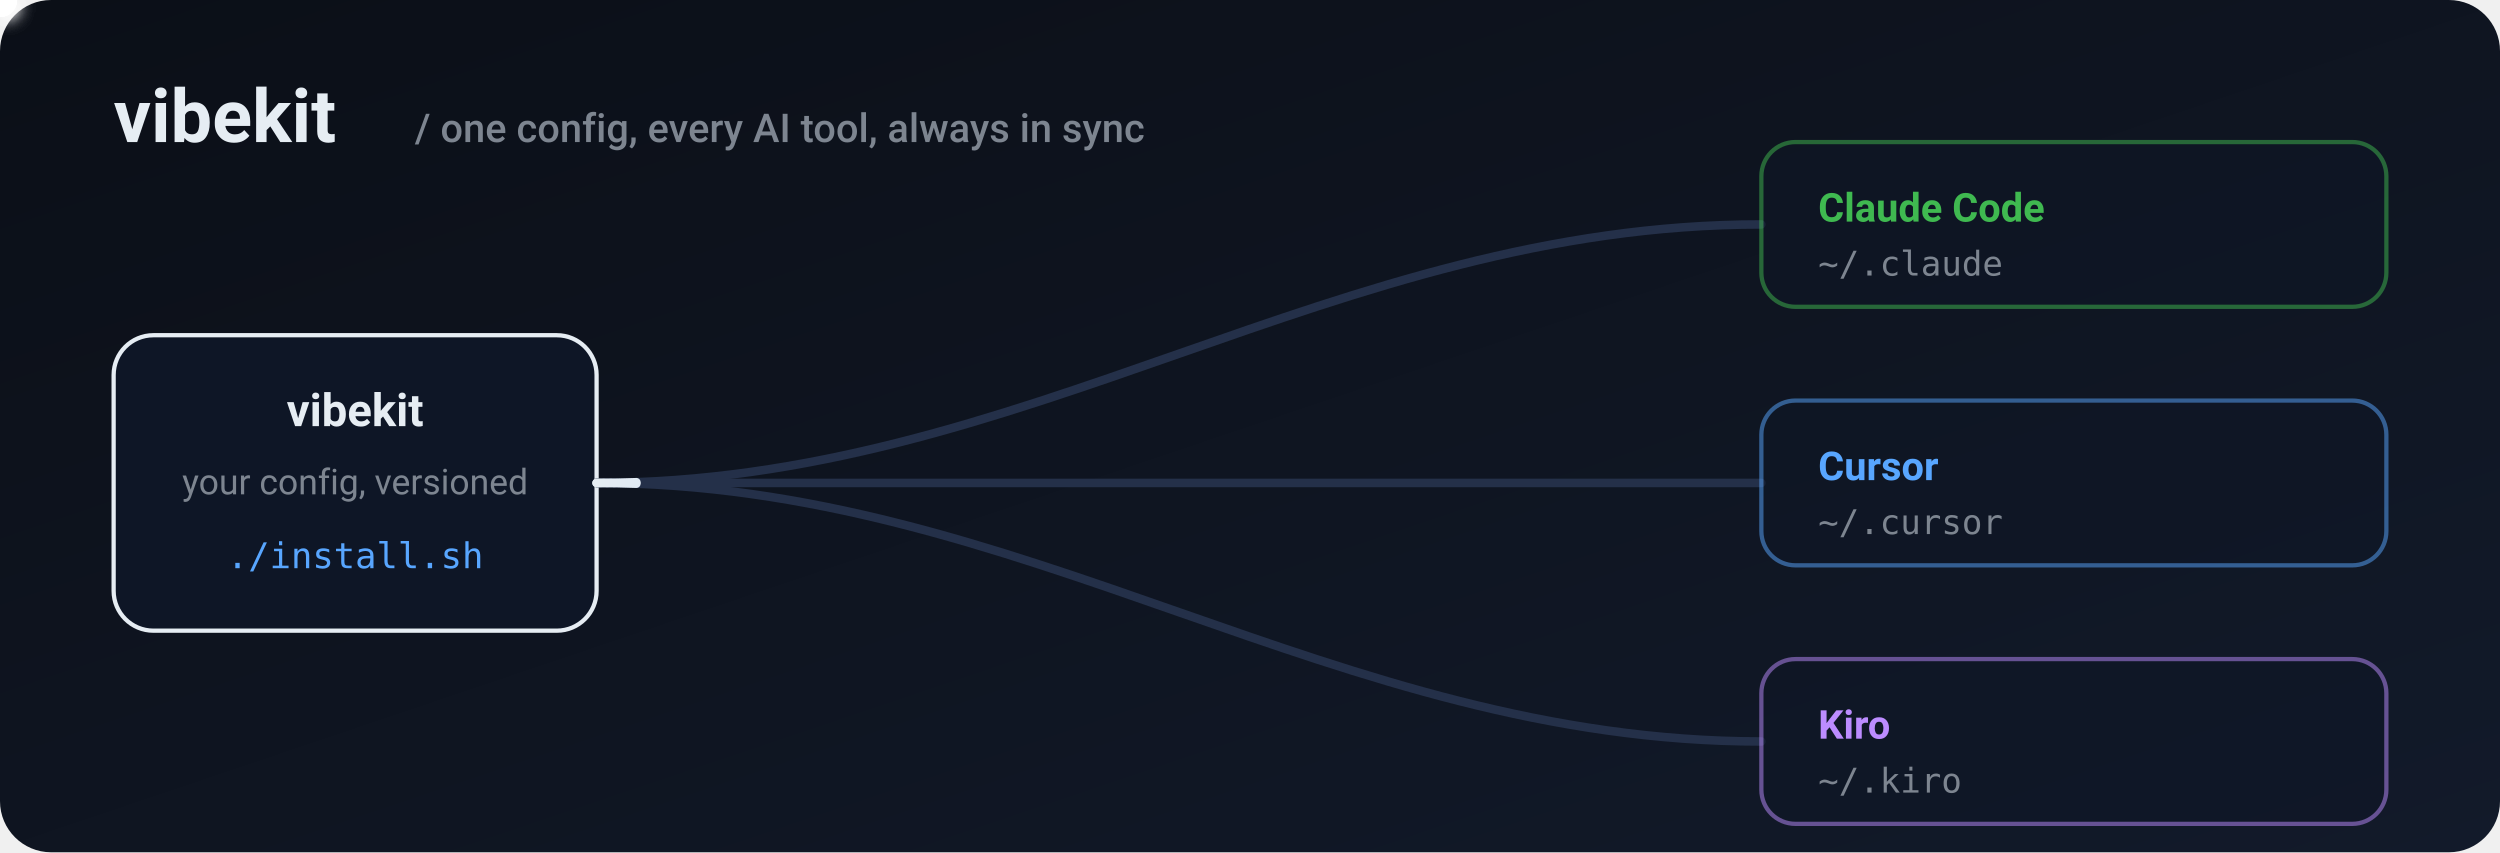
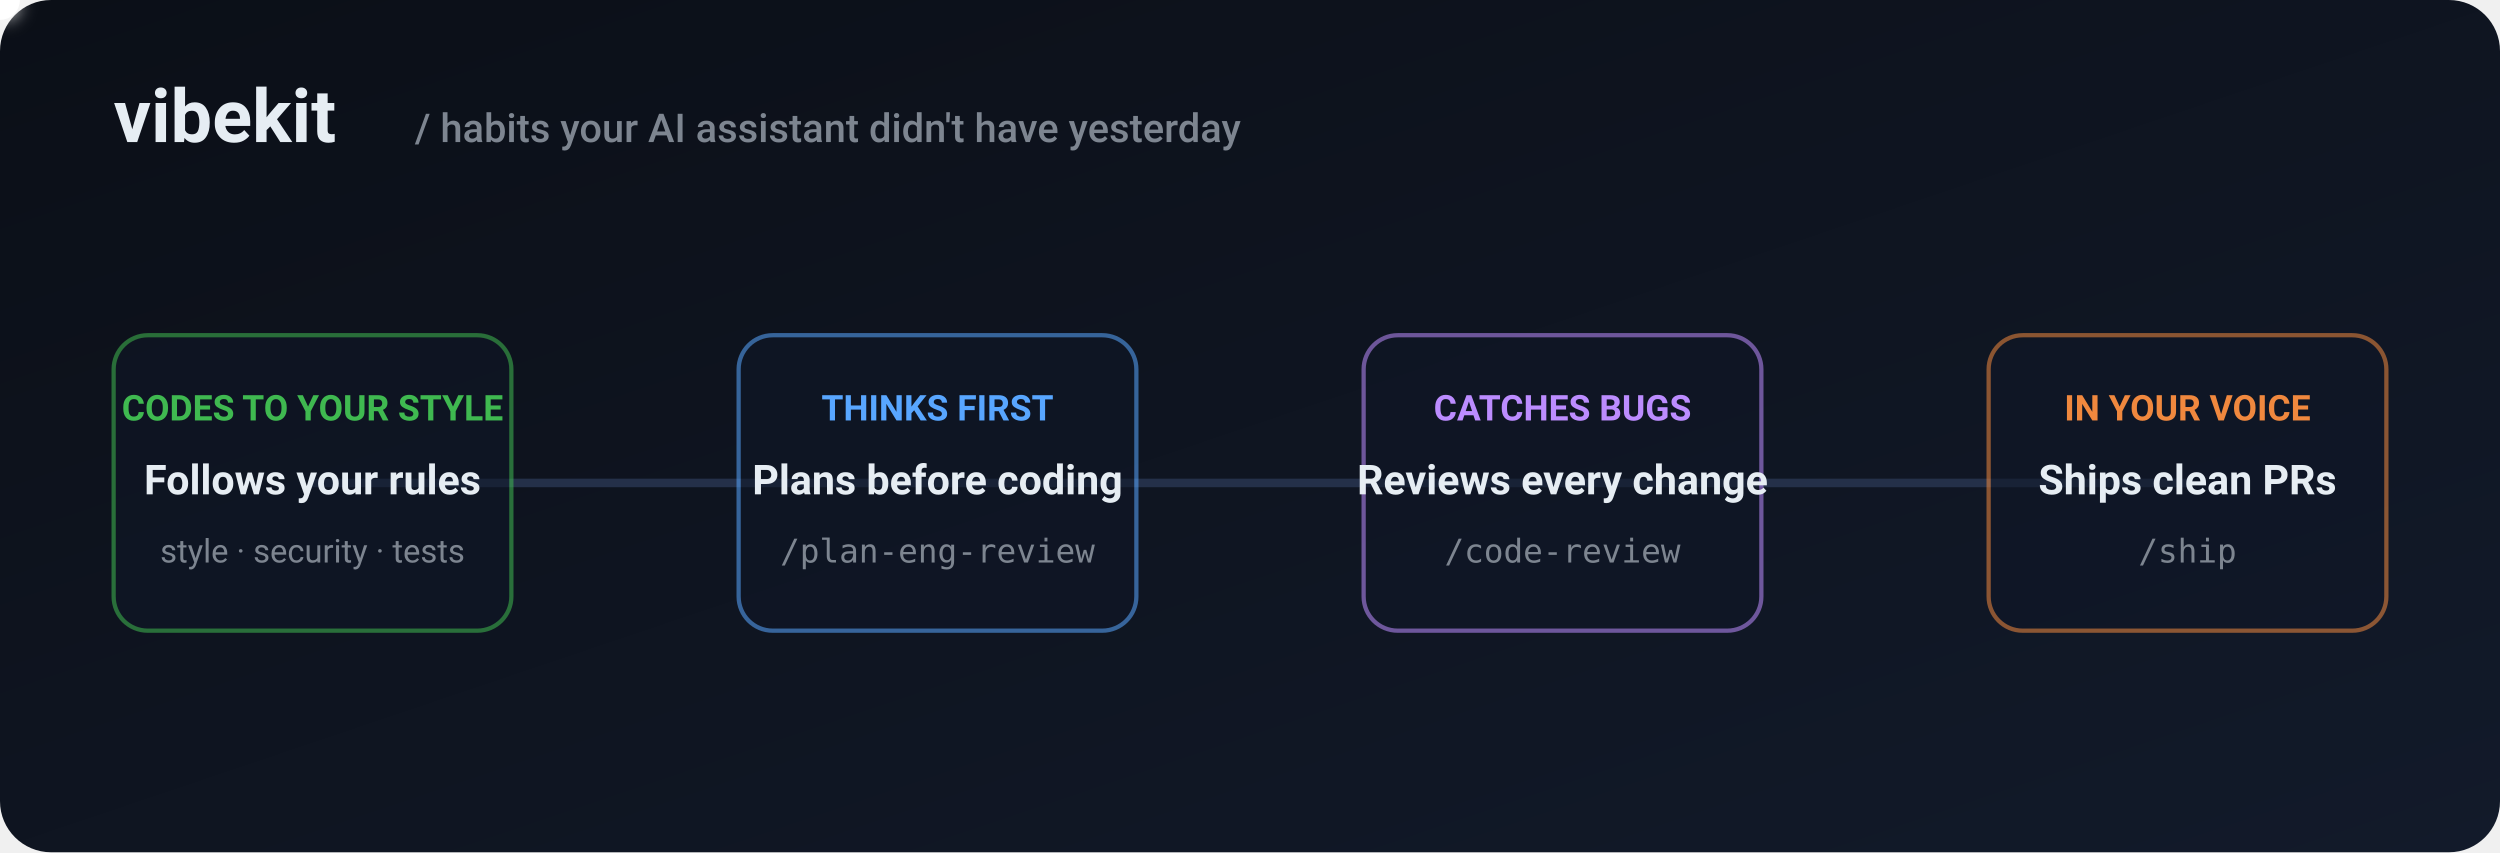
- <svg xmlns="http://www.w3.org/2000/svg" viewBox="0 0 880 300" width="880" height="300" font-family="-apple-system,Segoe UI,Roboto,Helvetica,Arial,sans-serif" role="img" aria-label="vibekit keeps one configuration source in sync across every AI coding tool — Claude Code, Cursor, and Kiro — with a single install command.">
+ <svg xmlns="http://www.w3.org/2000/svg" viewBox="0 0 880 300" width="880" height="300" font-family="-apple-system,Segoe UI,Roboto,Helvetica,Arial,sans-serif" role="img" aria-label="With vibekit, your AI coding assistant codes to your style, plans before coding, reviews every change, and ships clean pull requests in your voice.">
  <defs>
    <linearGradient id="bg" x1="0" y1="0" x2="1" y2="1">
      <stop offset="0" stop-color="#0B0F17" />
      <stop offset="1" stop-color="#121A2A" />
    </linearGradient>
    <linearGradient id="wire" x1="0" y1="0" x2="1" y2="0">
-       <stop offset="0" stop-color="#E6EDF3" />
-       <stop offset="1" stop-color="#58A6FF" />
+       <stop offset="0" stop-color="#3FB950" />
+       <stop offset="0.4" stop-color="#58A6FF" />
+       <stop offset="0.7" stop-color="#BC8CFF" />
+       <stop offset="1" stop-color="#F0883E" />
    </linearGradient>
    <filter id="glow" x="-60%" y="-60%" width="220%" height="220%">
      <feGaussianBlur stdDeviation="3" result="b" />
      <feMerge>
        <feMergeNode in="b" />
        <feMergeNode in="SourceGraphic" />
      </feMerge>
    </filter>
  </defs>
  <rect x="0" y="0" width="880" height="300" rx="18" fill="url(#bg)" />
  <text x="40" y="50" fill="#E6EDF3" font-size="26" font-weight="700">vibekit</text>
-   <text x="146" y="50" fill="#7D8590" font-size="14" font-weight="500">/ one config, every AI tool, always in sync</text>
-   <g>
-     <rect x="40" y="118" width="170" height="104" rx="14" fill="#0E1626" stroke="#E6EDF3" stroke-width="1.5" />
-     <text x="125" y="150" text-anchor="middle" fill="#E6EDF3" font-size="16" font-weight="700">vibekit</text>
-     <text x="125" y="174" text-anchor="middle" fill="#7D8590" font-size="12.5">your config, versioned</text>
-     <text x="125" y="200" text-anchor="middle" fill="#58A6FF" font-size="12.5" font-family="ui-monospace,SFMono-Regular,Menlo,monospace">./install.sh</text>
-   </g>
-   <g fill="none" stroke="#243049" stroke-width="3" stroke-linecap="round">
-     <path d="M210,170 C360,170 470,79 620,79" />
-     <path d="M210,170 C360,170 470,170 620,170" />
-     <path d="M210,170 C360,170 470,261 620,261" />
-   </g>
-   <g fill="none" stroke="url(#wire)" stroke-width="3" stroke-linecap="round" stroke-dasharray="14 600">
-     <path d="M210,170 C360,170 470,79 620,79">
-       <animate attributeName="stroke-dashoffset" from="614" to="0" dur="4s" repeatCount="indefinite" />
-     </path>
-     <path d="M210,170 C360,170 470,170 620,170">
-       <animate attributeName="stroke-dashoffset" from="614" to="0" dur="4s" begin="1.33s" repeatCount="indefinite" />
-     </path>
-     <path d="M210,170 C360,170 470,261 620,261">
-       <animate attributeName="stroke-dashoffset" from="614" to="0" dur="4s" begin="2.66s" repeatCount="indefinite" />
-     </path>
-   </g>
-   <circle r="6" fill="#fff" filter="url(#glow)">
-     <animateMotion path="M210,170 C360,170 470,79 620,79" dur="4s" repeatCount="indefinite" />
-   </circle>
-   <circle r="6" fill="#fff" filter="url(#glow)">
-     <animateMotion path="M210,170 C360,170 470,170 620,170" dur="4s" begin="1.33s" repeatCount="indefinite" />
-   </circle>
-   <circle r="6" fill="#fff" filter="url(#glow)">
-     <animateMotion path="M210,170 C360,170 470,261 620,261" dur="4s" begin="2.66s" repeatCount="indefinite" />
+   <text x="146" y="50" fill="#7D8590" font-size="14" font-weight="500">/ habits your AI assistant didn't have yesterday</text>
+   <line x1="110" y1="170" x2="770" y2="170" stroke="#243049" stroke-width="3" stroke-linecap="round" />
+   <line x1="110" y1="170" x2="770" y2="170" stroke="url(#wire)" stroke-width="3" stroke-linecap="round" stroke-dasharray="10 650">
+     <animate attributeName="stroke-dashoffset" from="660" to="0" dur="4s" repeatCount="indefinite" />
+   </line>
+   <circle r="7" fill="#fff" filter="url(#glow)">
+     <animateMotion path="M110,170 L770,170" dur="4s" repeatCount="indefinite" />
  </circle>
  <g>
-     <rect x="620" y="50" width="220" height="58" rx="12" fill="#0E1626" stroke="#3FB950" stroke-width="1.5" opacity="0.5">
-       <animate attributeName="opacity" values="0.5;1;0.5" dur="4s" keyTimes="0;0.33;0.55" repeatCount="indefinite" />
+     <rect x="40" y="118" width="140" height="104" rx="12" fill="#0E1626" stroke="#3FB950" stroke-width="1.5" opacity="0.55">
+       <animate attributeName="opacity" values="0.55;1;0.55" dur="4s" keyTimes="0;0.06;0.25" repeatCount="indefinite" />
    </rect>
-     <text x="640" y="78" fill="#3FB950" font-size="14" font-weight="700">Claude Code</text>
-     <text x="640" y="97" fill="#7D8590" font-size="12" font-family="ui-monospace,SFMono-Regular,Menlo,monospace">~/.claude</text>
+     <text x="110" y="148" text-anchor="middle" fill="#3FB950" font-size="12.5" font-weight="700">CODES TO YOUR STYLE</text>
+     <text x="110" y="174" text-anchor="middle" fill="#E6EDF3" font-size="14.5" font-weight="600">Follows your rules</text>
+     <text x="110" y="198" text-anchor="middle" fill="#7D8590" font-size="11.5">style · security · tests</text>
  </g>
  <g>
-     <rect x="620" y="141" width="220" height="58" rx="12" fill="#0E1626" stroke="#58A6FF" stroke-width="1.5" opacity="0.5">
-       <animate attributeName="opacity" values="0.5;1;0.5" dur="4s" begin="1.33s" keyTimes="0;0.33;0.55" repeatCount="indefinite" />
+     <rect x="260" y="118" width="140" height="104" rx="12" fill="#0E1626" stroke="#58A6FF" stroke-width="1.5" opacity="0.55">
+       <animate attributeName="opacity" values="0.55;1;0.55" dur="4s" keyTimes="0;0.31;0.5" repeatCount="indefinite" />
    </rect>
-     <text x="640" y="169" fill="#58A6FF" font-size="14" font-weight="700">Cursor</text>
-     <text x="640" y="188" fill="#7D8590" font-size="12" font-family="ui-monospace,SFMono-Regular,Menlo,monospace">~/.cursor</text>
+     <text x="330" y="148" text-anchor="middle" fill="#58A6FF" font-size="12.5" font-weight="700">THINKS FIRST</text>
+     <text x="330" y="174" text-anchor="middle" fill="#E6EDF3" font-size="14.5" font-weight="600">Plans before coding</text>
+     <text x="330" y="198" text-anchor="middle" fill="#7D8590" font-size="11.5" font-family="ui-monospace,SFMono-Regular,Menlo,monospace">/plan-eng-review</text>
  </g>
  <g>
-     <rect x="620" y="232" width="220" height="58" rx="12" fill="#0E1626" stroke="#BC8CFF" stroke-width="1.5" opacity="0.5">
-       <animate attributeName="opacity" values="0.5;1;0.5" dur="4s" begin="2.66s" keyTimes="0;0.33;0.55" repeatCount="indefinite" />
+     <rect x="480" y="118" width="140" height="104" rx="12" fill="#0E1626" stroke="#BC8CFF" stroke-width="1.5" opacity="0.55">
+       <animate attributeName="opacity" values="0.55;1;0.55" dur="4s" keyTimes="0;0.56;0.75" repeatCount="indefinite" />
    </rect>
-     <text x="640" y="260" fill="#BC8CFF" font-size="14" font-weight="700">Kiro</text>
-     <text x="640" y="279" fill="#7D8590" font-size="12" font-family="ui-monospace,SFMono-Regular,Menlo,monospace">~/.kiro</text>
+     <text x="550" y="148" text-anchor="middle" fill="#BC8CFF" font-size="12.5" font-weight="700">CATCHES BUGS</text>
+     <text x="550" y="174" text-anchor="middle" fill="#E6EDF3" font-size="14.5" font-weight="600">Reviews every change</text>
+     <text x="550" y="198" text-anchor="middle" fill="#7D8590" font-size="11.5" font-family="ui-monospace,SFMono-Regular,Menlo,monospace">/code-review</text>
+   </g>
+   <g>
+     <rect x="700" y="118" width="140" height="104" rx="12" fill="#0E1626" stroke="#F0883E" stroke-width="1.5" opacity="0.55">
+       <animate attributeName="opacity" values="0.55;1;0.55" dur="4s" keyTimes="0;0.81;1" repeatCount="indefinite" />
+     </rect>
+     <text x="770" y="148" text-anchor="middle" fill="#F0883E" font-size="12.5" font-weight="700">IN YOUR VOICE</text>
+     <text x="770" y="174" text-anchor="middle" fill="#E6EDF3" font-size="14.5" font-weight="600">Ships clean PRs</text>
+     <text x="770" y="198" text-anchor="middle" fill="#7D8590" font-size="11.5" font-family="ui-monospace,SFMono-Regular,Menlo,monospace">/ship</text>
  </g>
</svg>
